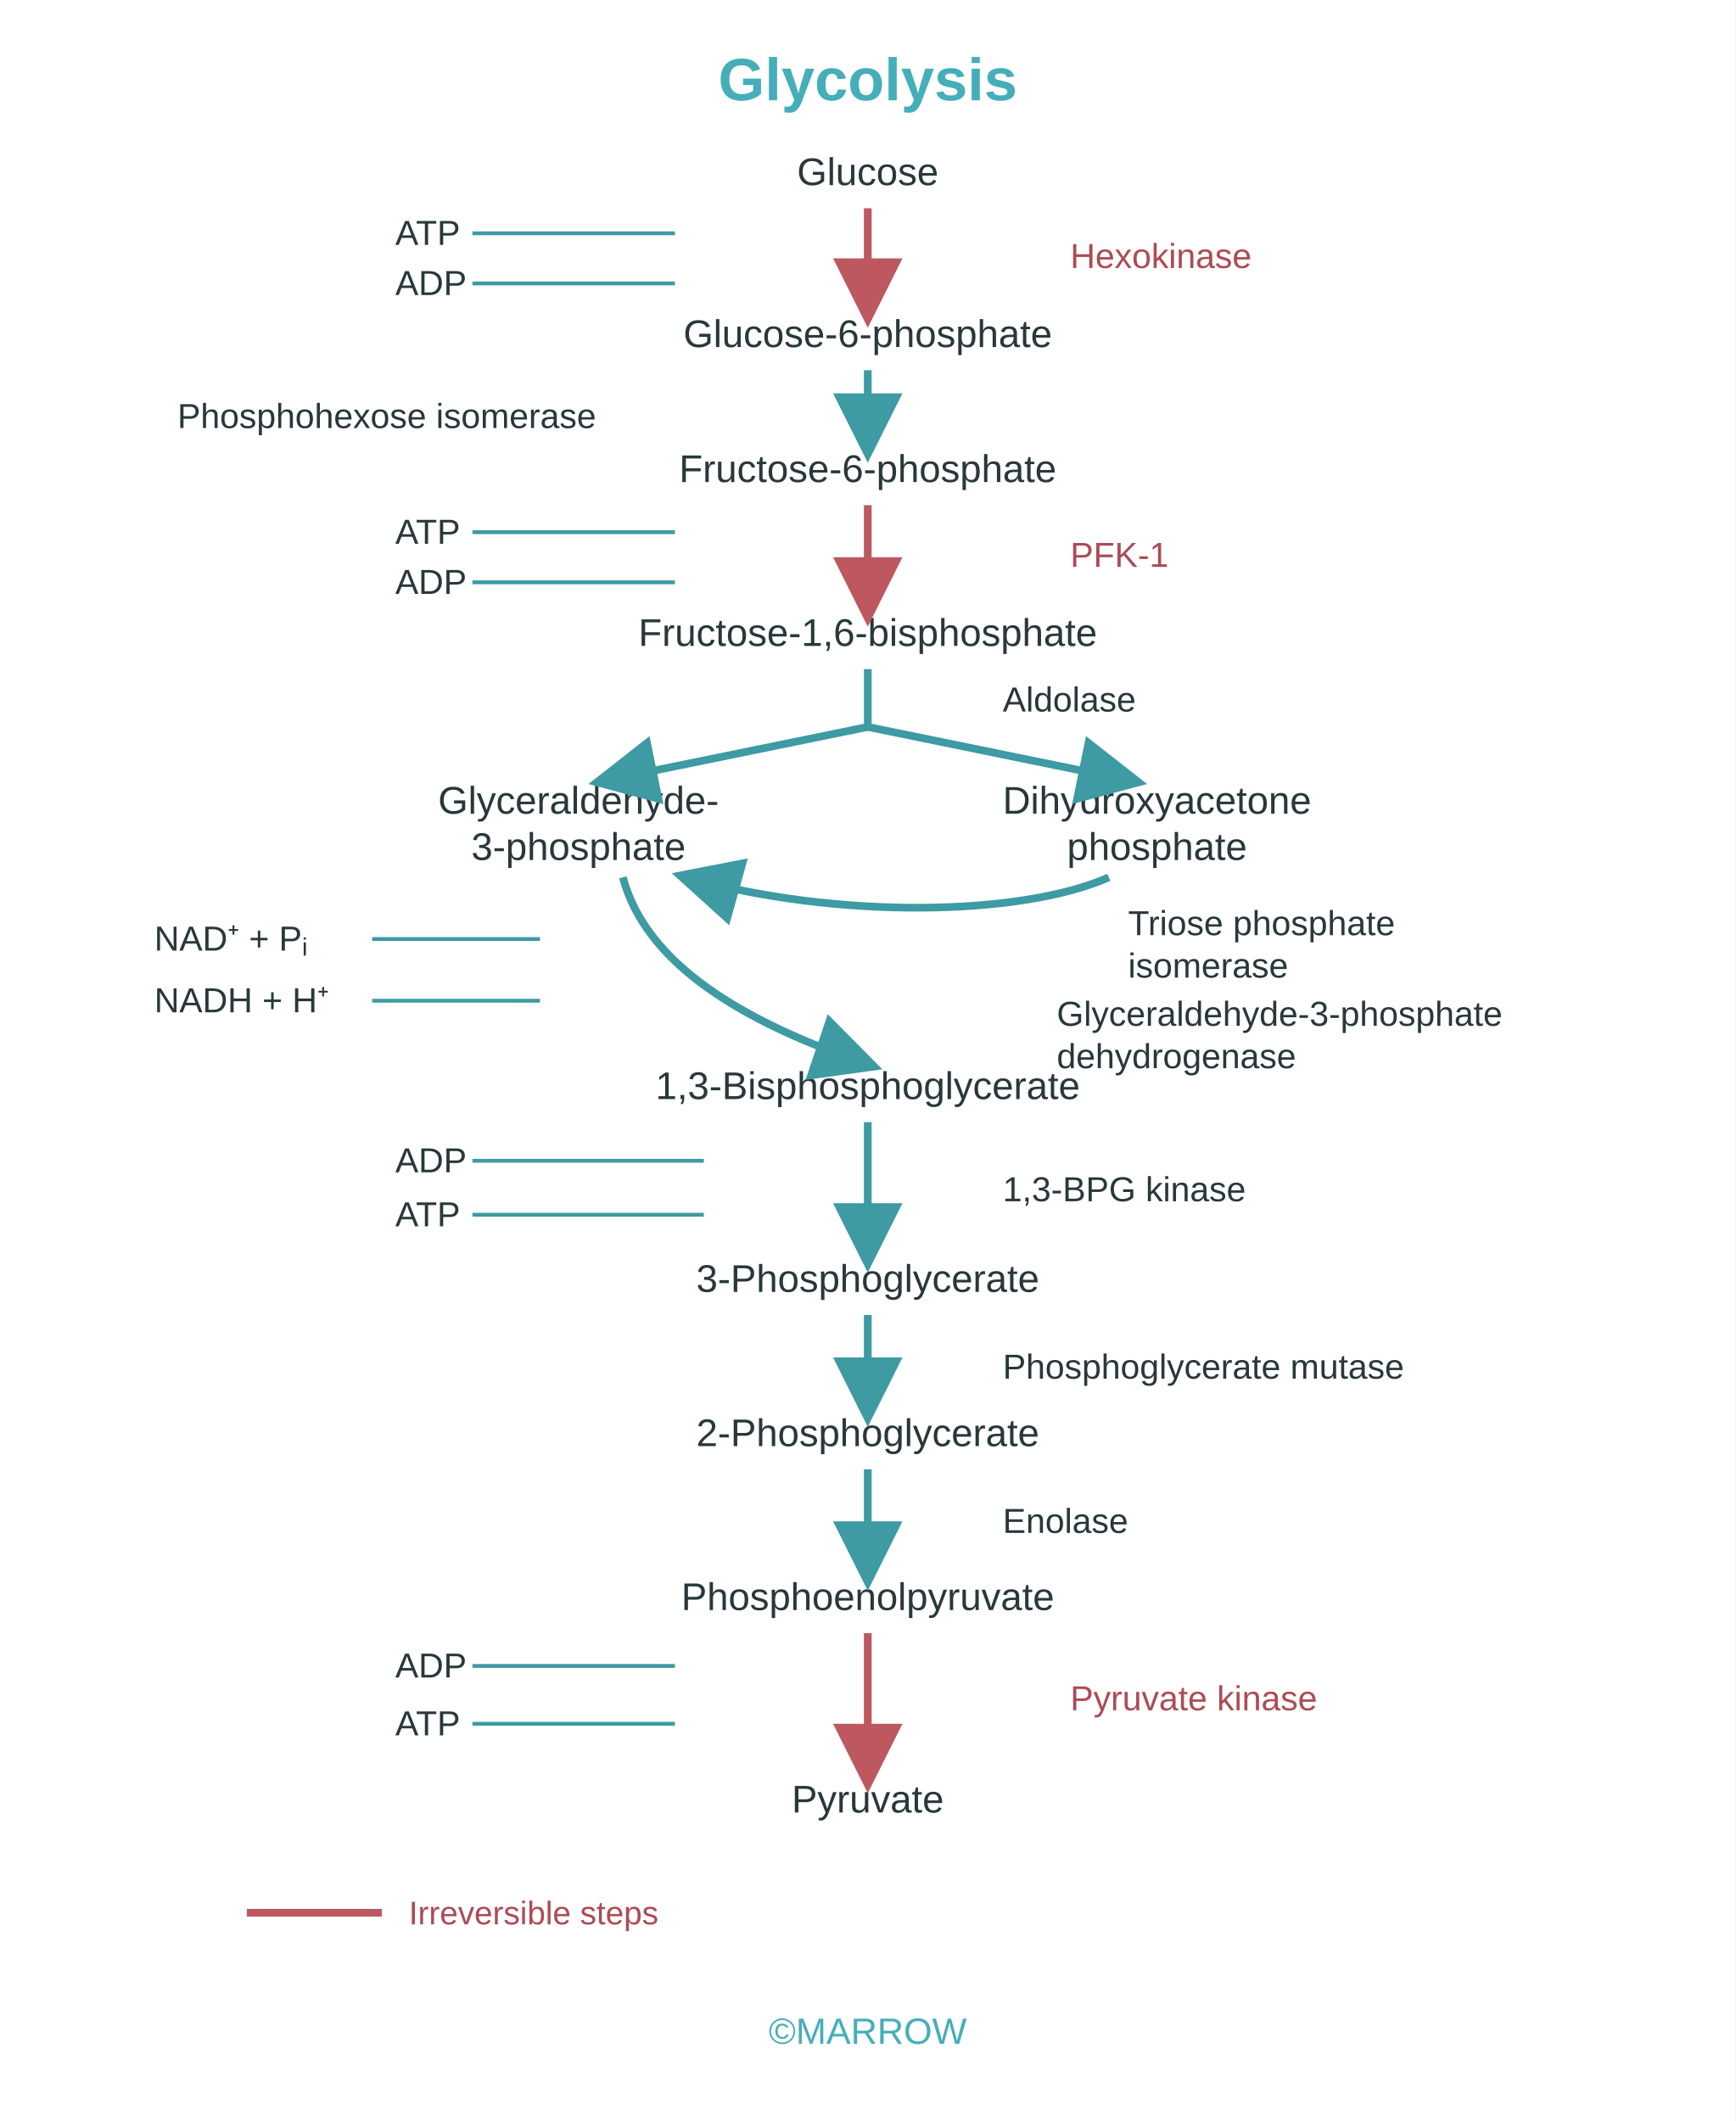
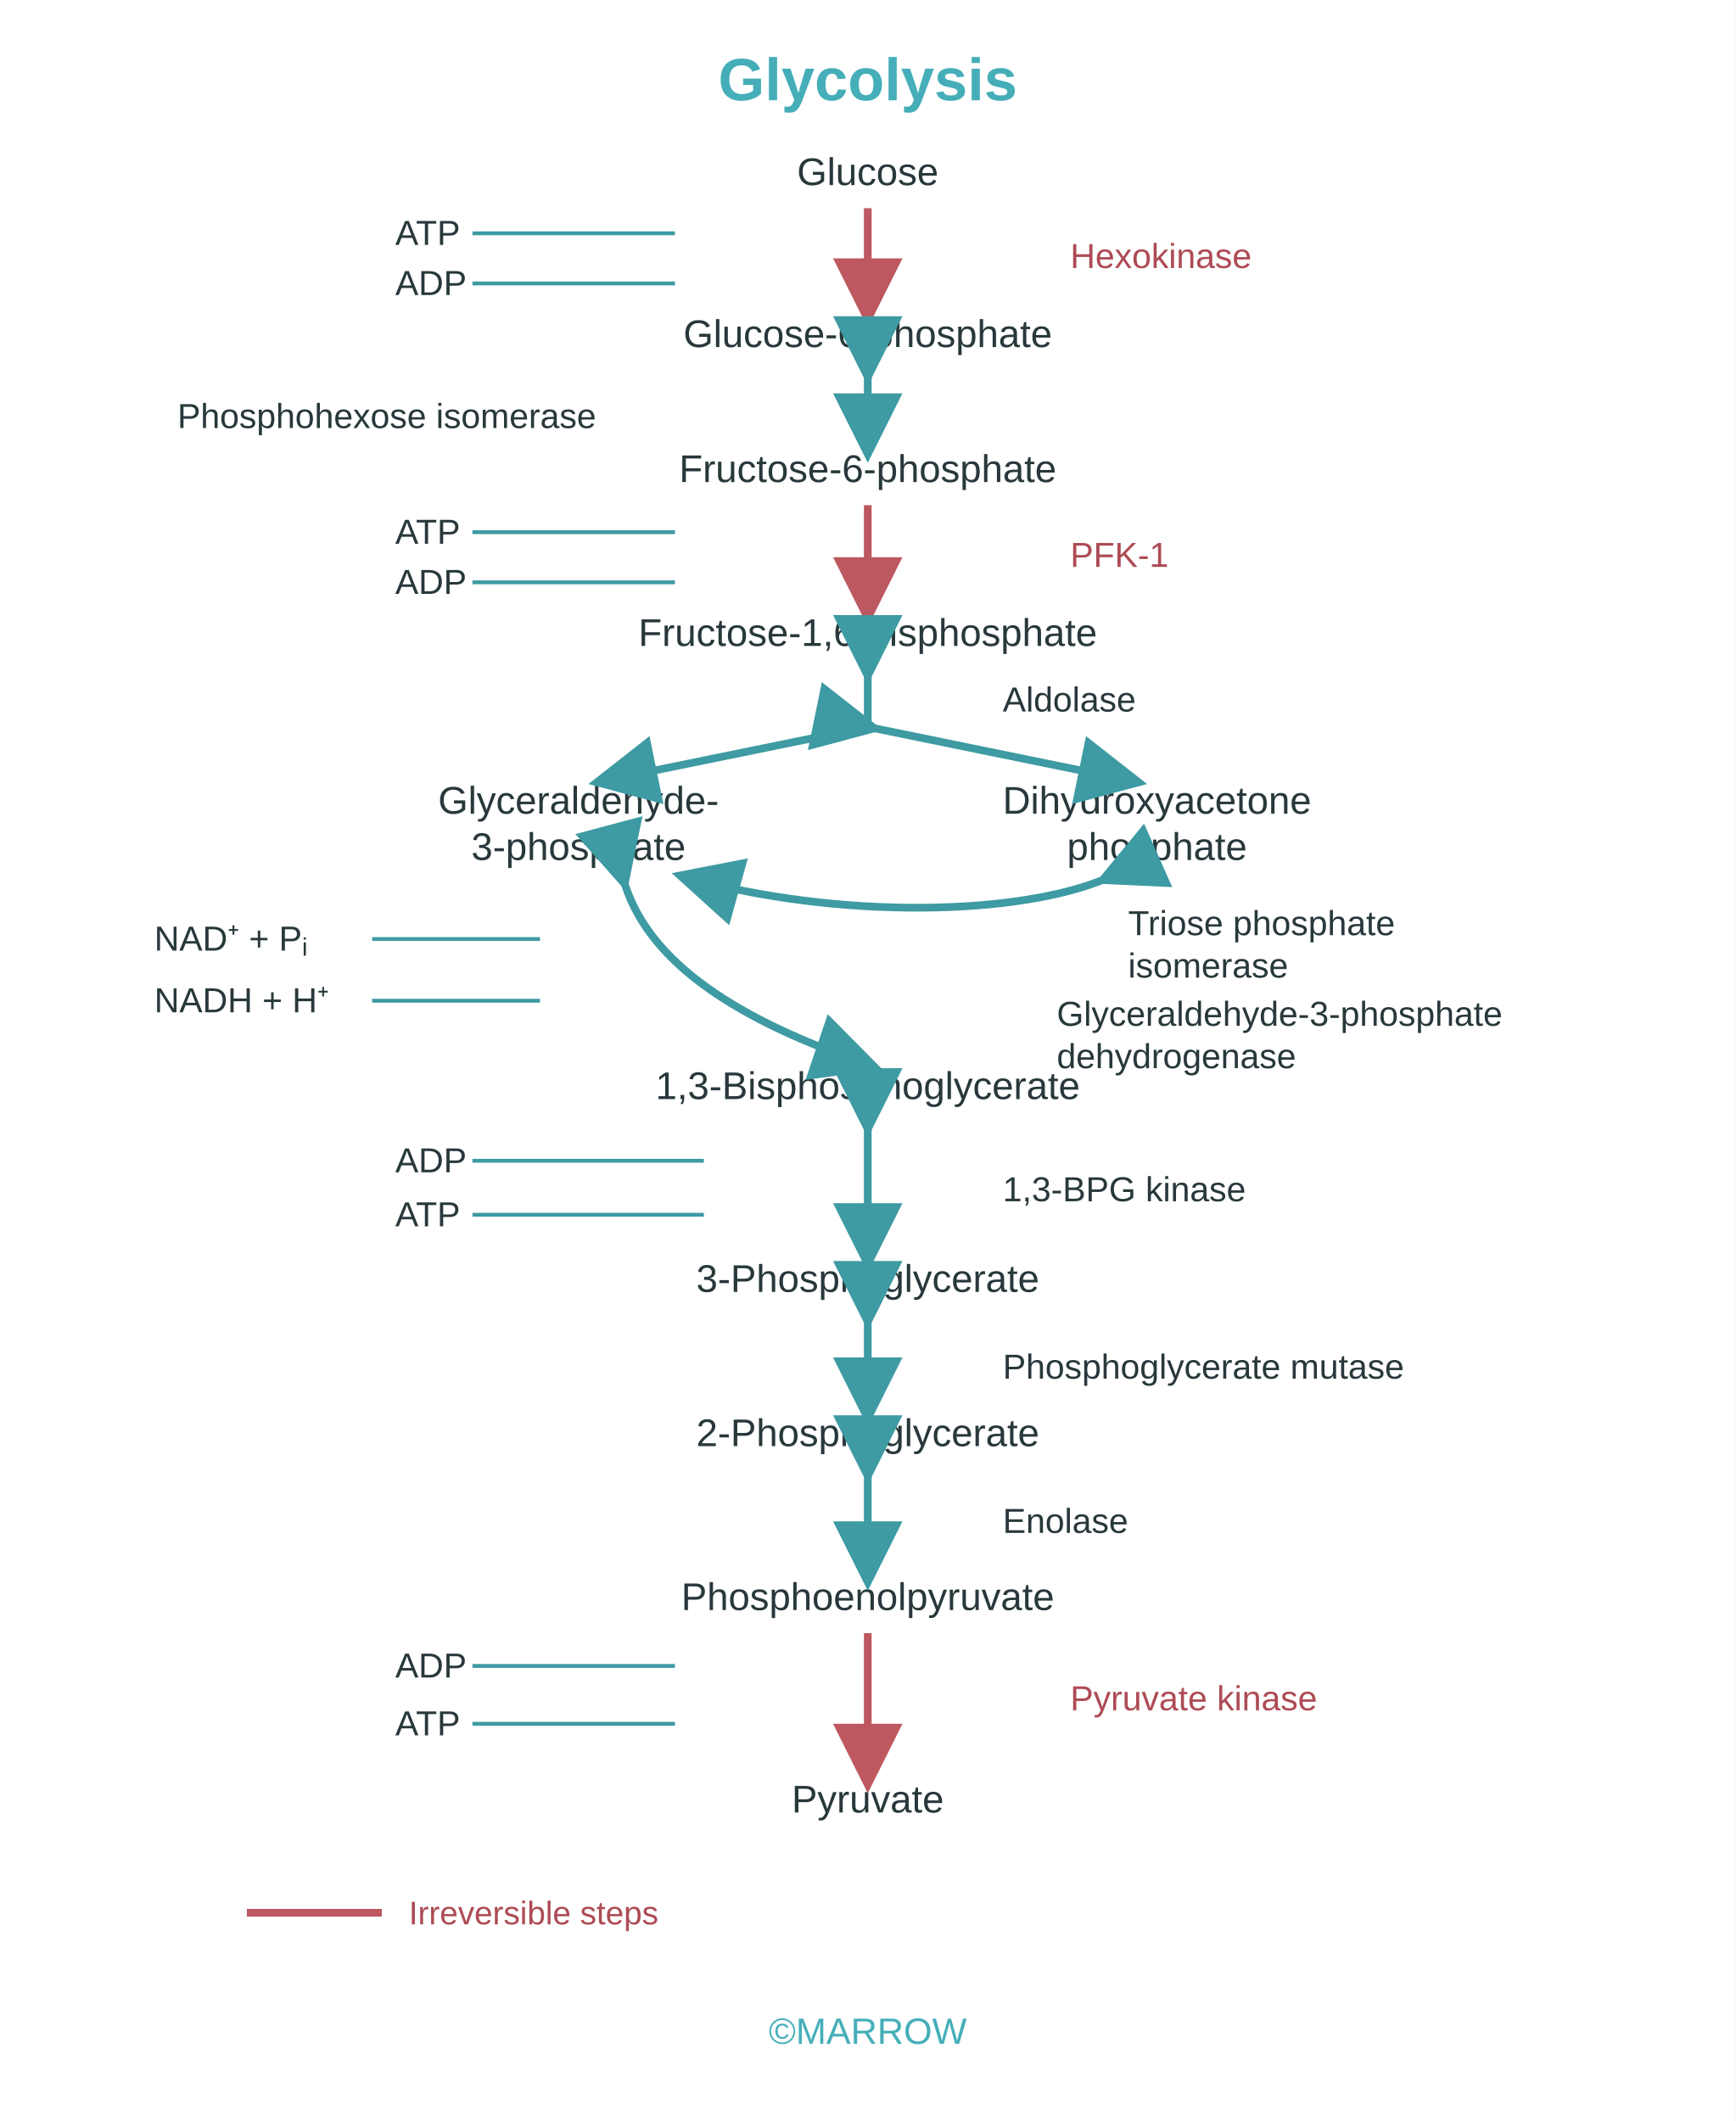
<svg xmlns="http://www.w3.org/2000/svg" width="900" height="1100" viewBox="0 0 900 1100">
  <rect width="900" height="1100" fill="#ffffff" />
  <defs>
    <marker id="teal-arrow" markerWidth="9" markerHeight="9" refX="7" refY="4.5" orient="auto">
      <path d="M0 0L9 4.5L0 9Z" fill="#3e9aa3" />
    </marker>
    <marker id="red-arrow" markerWidth="9" markerHeight="9" refX="7" refY="4.5" orient="auto">
      <path d="M0 0L9 4.5L0 9Z" fill="#bd5860" />
    </marker>
  </defs>
  <g font-family="Arial, sans-serif" fill="#28383b" text-anchor="middle">
    <text x="450" y="52" font-size="31" font-weight="700" fill="#45aeb9">Glycolysis</text>
    <g font-size="20">
      <text x="450" y="96">Glucose</text>
      <text x="450" y="180">Glucose-6-phosphate</text>
      <text x="450" y="250">Fructose-6-phosphate</text>
      <text x="450" y="335">Fructose-1,6-bisphosphate</text>
      <text x="300" y="422">Glyceraldehyde-</text>
      <text x="300" y="446">3-phosphate</text>
      <text x="600" y="422">Dihydroxyacetone</text>
      <text x="600" y="446">phosphate</text>
      <text x="450" y="570">1,3-Bisphosphoglycerate</text>
      <text x="450" y="670">3-Phosphoglycerate</text>
      <text x="450" y="750">2-Phosphoglycerate</text>
      <text x="450" y="835">Phosphoenolpyruvate</text>
      <text x="450" y="940">Pyruvate</text>
    </g>
    <g fill="none" stroke-width="4">
      <path d="M450 108V162" stroke="#bd5860" marker-end="url(#red-arrow)" />
-       <path d="M450 192V232" stroke="#3e9aa3" marker-end="url(#teal-arrow)" />
+       <path d="M450 192V232" stroke="#3e9aa3" marker-start="url(#teal-arrow)" marker-end="url(#teal-arrow)" />
      <path d="M450 262V317" stroke="#bd5860" marker-end="url(#red-arrow)" />
-       <path d="M450 347V377L313 405" stroke="#3e9aa3" marker-end="url(#teal-arrow)" />
-       <path d="M450 377L587 405" stroke="#3e9aa3" marker-end="url(#teal-arrow)" />
-       <path d="M575 455C530 475 435 477 356 455" stroke="#3e9aa3" marker-end="url(#teal-arrow)" />
-       <path d="M323 455C335 500 385 530 450 552" stroke="#3e9aa3" marker-end="url(#teal-arrow)" />
-       <path d="M450 582V652" stroke="#3e9aa3" marker-end="url(#teal-arrow)" />
-       <path d="M450 682V732" stroke="#3e9aa3" marker-end="url(#teal-arrow)" />
-       <path d="M450 762V817" stroke="#3e9aa3" marker-end="url(#teal-arrow)" />
+       <path d="M450 347V377L313 405" stroke="#3e9aa3" marker-start="url(#teal-arrow)" marker-end="url(#teal-arrow)" />
+       <path d="M450 377L587 405" stroke="#3e9aa3" marker-start="url(#teal-arrow)" marker-end="url(#teal-arrow)" />
+       <path d="M575 455C530 475 435 477 356 455" stroke="#3e9aa3" marker-start="url(#teal-arrow)" marker-end="url(#teal-arrow)" />
+       <path d="M323 455C335 500 385 530 450 552" stroke="#3e9aa3" marker-start="url(#teal-arrow)" marker-end="url(#teal-arrow)" />
+       <path d="M450 582V652" stroke="#3e9aa3" marker-start="url(#teal-arrow)" marker-end="url(#teal-arrow)" />
+       <path d="M450 682V732" stroke="#3e9aa3" marker-start="url(#teal-arrow)" marker-end="url(#teal-arrow)" />
+       <path d="M450 762V817" stroke="#3e9aa3" marker-start="url(#teal-arrow)" marker-end="url(#teal-arrow)" />
      <path d="M450 847V922" stroke="#bd5860" marker-end="url(#red-arrow)" />
    </g>
    <g font-size="18" text-anchor="start">
      <text x="205" y="127">ATP</text>
      <text x="205" y="153">ADP</text>
      <path d="M245 121H350M245 147H350" stroke="#3e9aa3" stroke-width="2" />
      <text x="555" y="139" fill="#ad4b55">Hexokinase</text>
      <text x="92" y="222">Phosphohexose isomerase</text>
      <text x="205" y="282">ATP</text>
      <text x="205" y="308">ADP</text>
      <path d="M245 276H350M245 302H350" stroke="#3e9aa3" stroke-width="2" />
      <text x="555" y="294" fill="#ad4b55">PFK-1</text>
      <text x="520" y="369">Aldolase</text>
      <text x="585" y="485">Triose phosphate</text>
      <text x="585" y="507">isomerase</text>
      <text x="80" y="493">NAD⁺ + P<tspan baseline-shift="sub" font-size="13">i</tspan>
      </text>
      <text x="80" y="525">NADH + H⁺</text>
      <path d="M193 487H280M193 519H280" stroke="#3e9aa3" stroke-width="2" />
      <text x="548" y="532">Glyceraldehyde-3-phosphate</text>
      <text x="548" y="554">dehydrogenase</text>
      <text x="205" y="608">ADP</text>
      <text x="205" y="636">ATP</text>
      <path d="M245 602H365M245 630H365" stroke="#3e9aa3" stroke-width="2" />
      <text x="520" y="623">1,3-BPG kinase</text>
      <text x="520" y="715">Phosphoglycerate mutase</text>
      <text x="520" y="795">Enolase</text>
      <text x="205" y="870">ADP</text>
      <text x="205" y="900">ATP</text>
      <path d="M245 864H350M245 894H350" stroke="#3e9aa3" stroke-width="2" />
      <text x="555" y="887" fill="#ad4b55">Pyruvate kinase</text>
    </g>
    <g transform="translate(128 992)" text-anchor="start" font-size="17">
      <path d="M0 0H70" stroke="#bd5860" stroke-width="4" />
      <text x="84" y="6" fill="#ad4b55">Irreversible steps</text>
    </g>
    <text x="450" y="1060" font-size="19" fill="#45aeb9">©MARROW</text>
  </g>
</svg>
